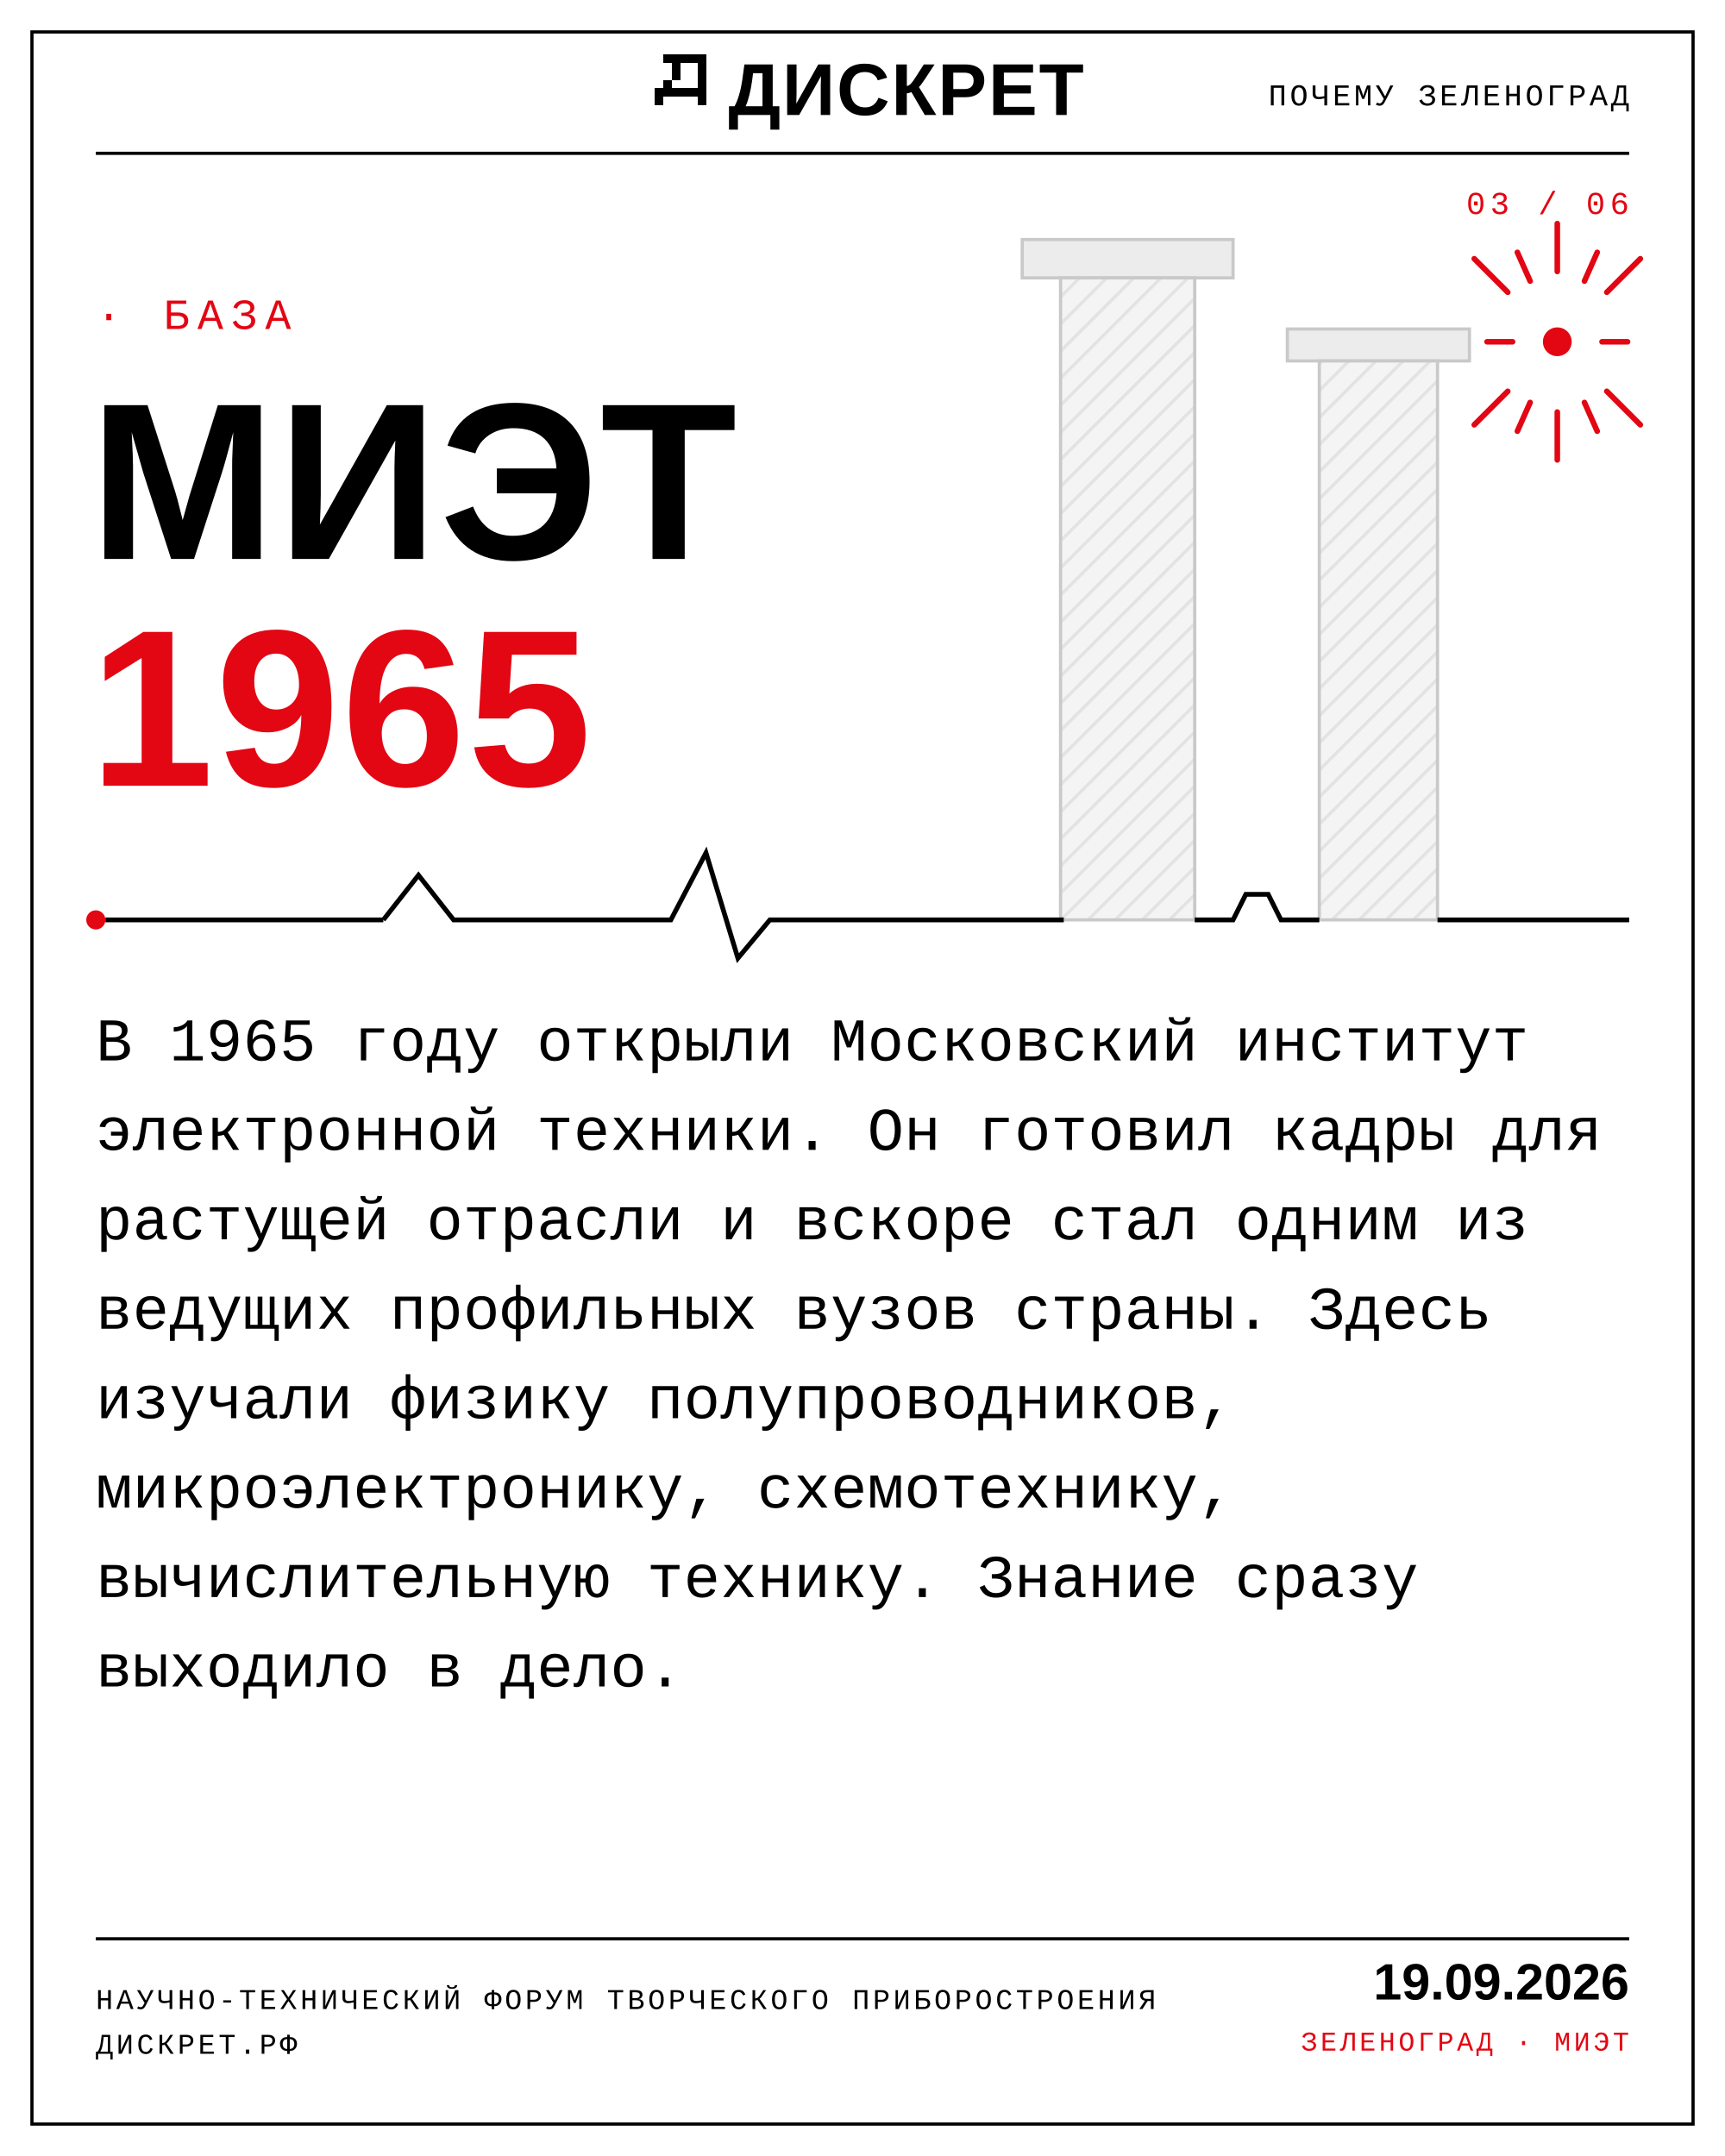
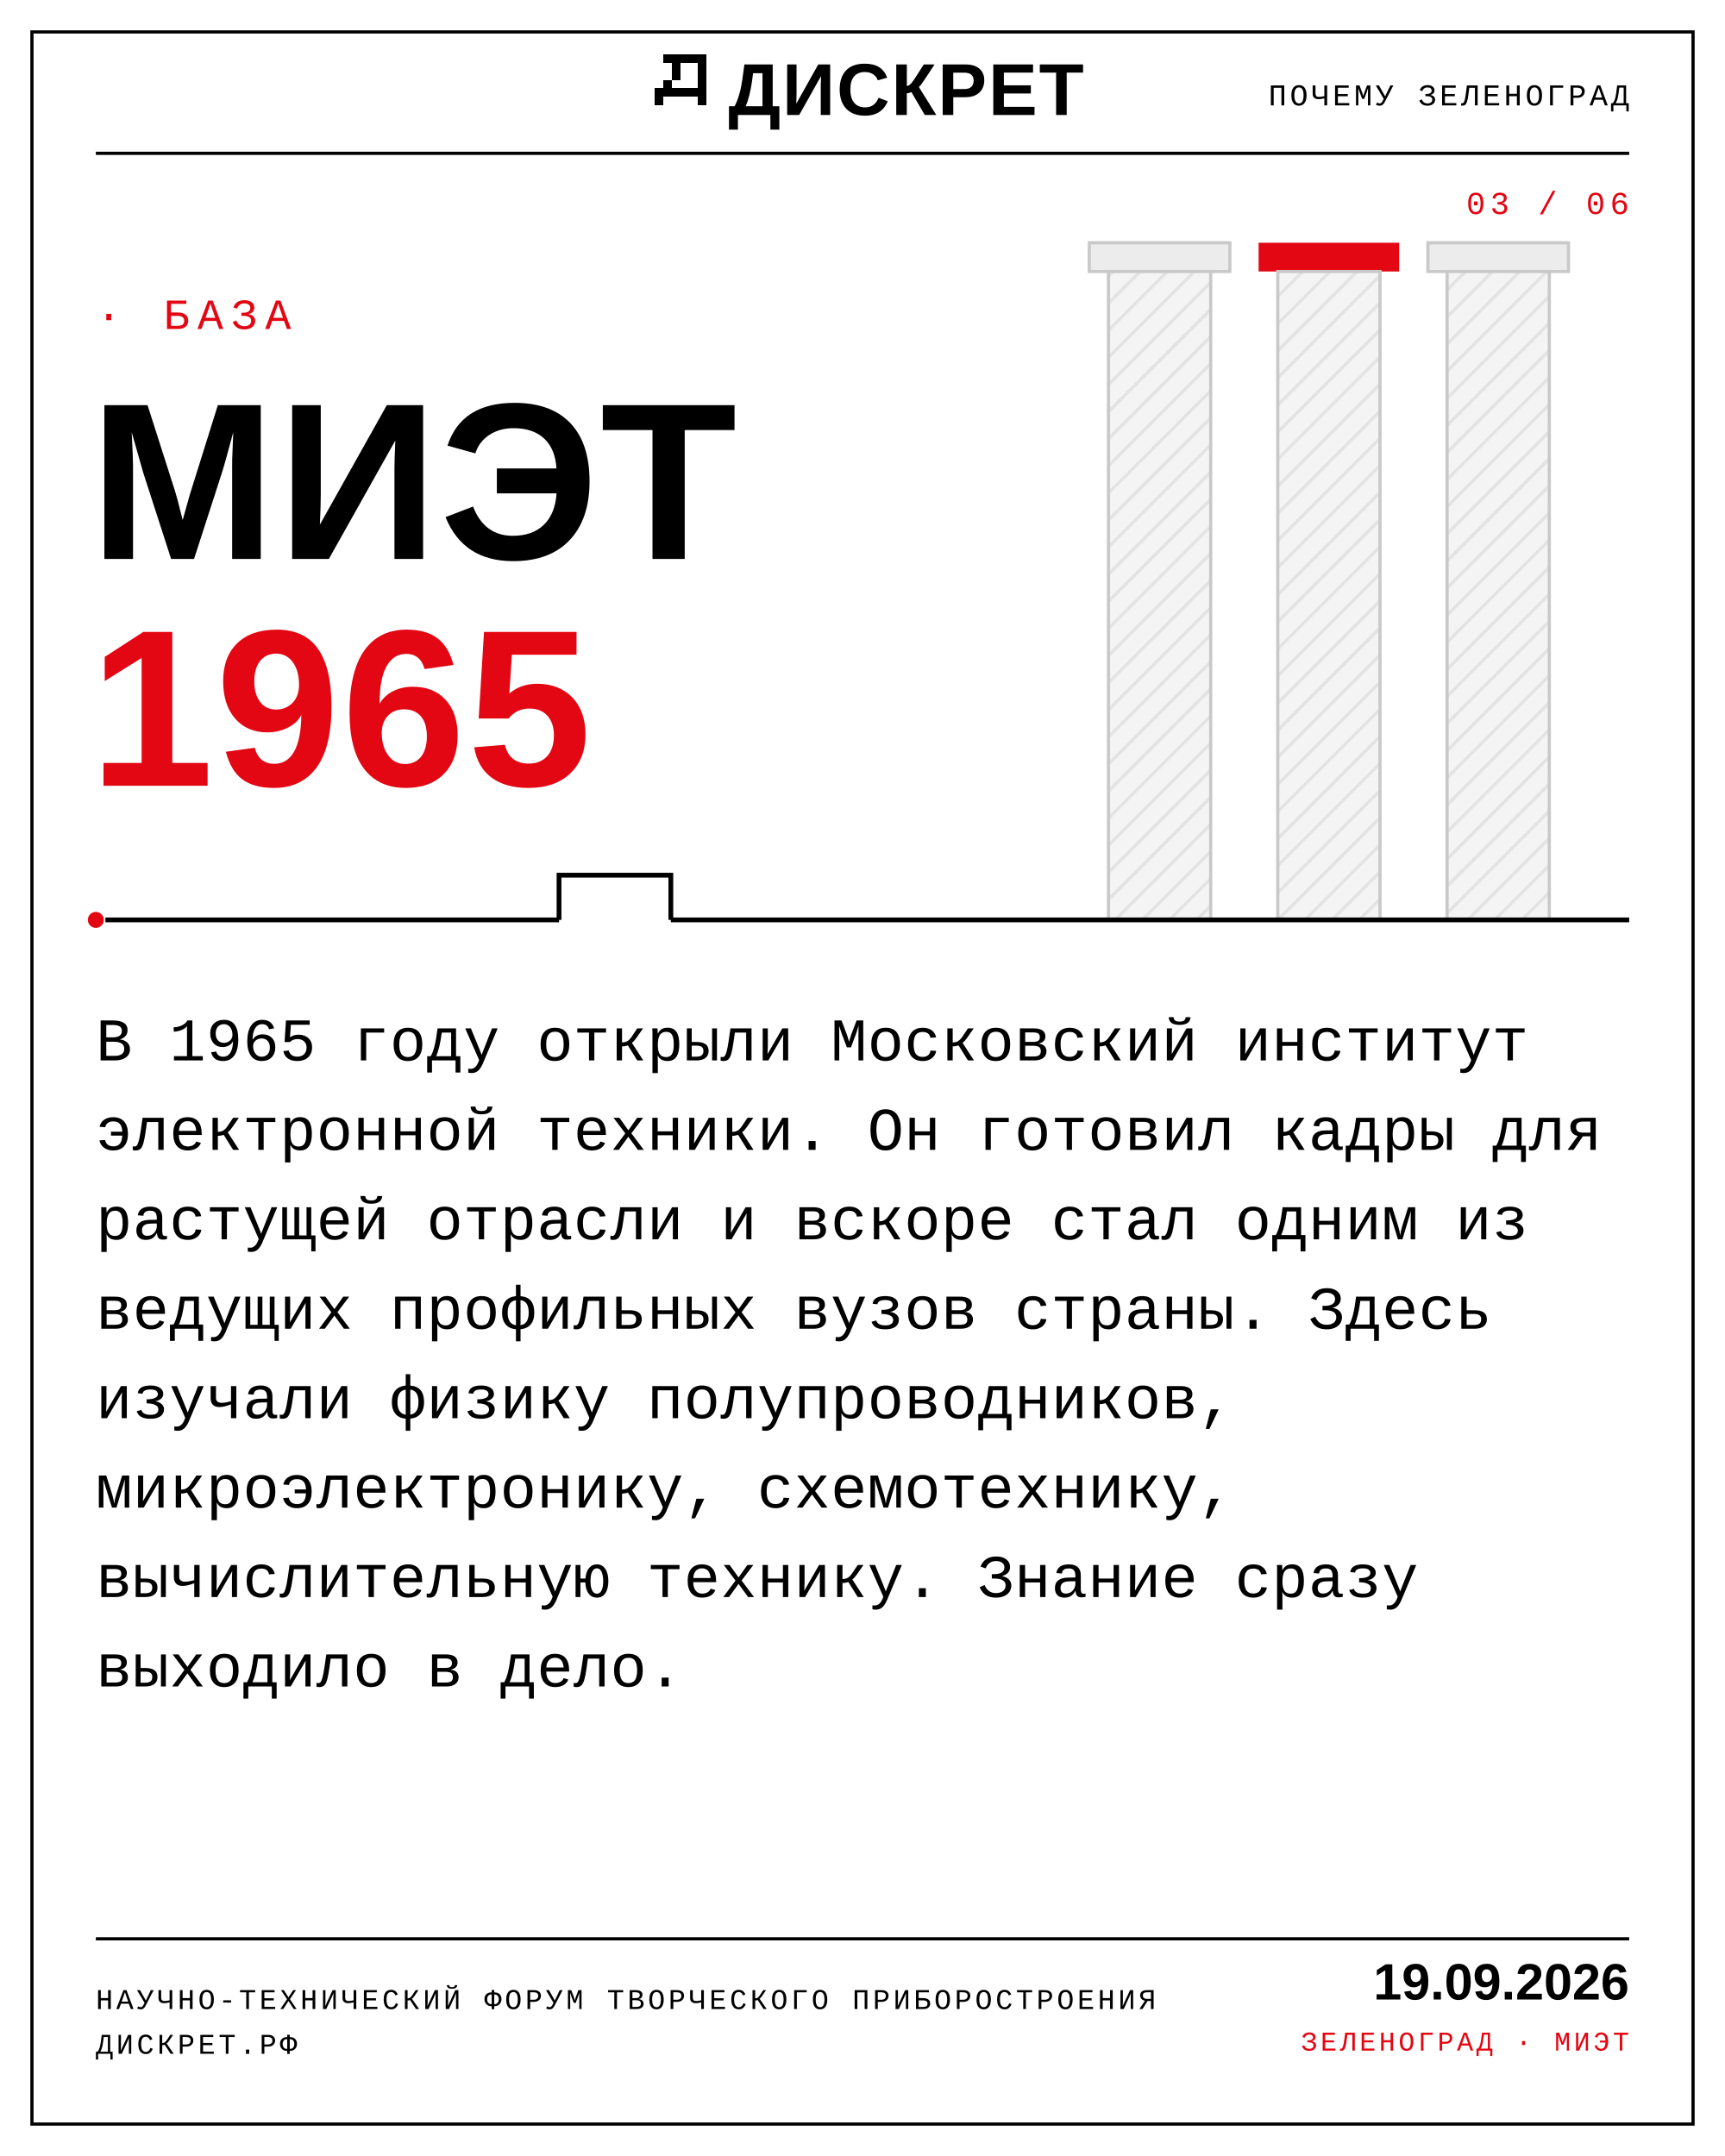
<svg xmlns="http://www.w3.org/2000/svg" width="1080" height="1350" viewBox="0 0 1080 1350" fill="none" font-family="'Arial Narrow','Helvetica Neue',Arial,sans-serif">
  <defs>
    <g id="logoD" shape-rendering="crispEdges" transform="scale(0.66667)">
      <rect x="10" y="0" width="2" height="12" />
      <rect x="2" y="0" width="8" height="2" />
      <rect x="4" y="2" width="2" height="4" />
      <rect x="2" y="6" width="2" height="2" />
      <rect x="0" y="8" width="12" height="2" />
      <rect x="0" y="10" width="2" height="2" />
    </g>
    <pattern id="th" width="12" height="12" patternTransform="rotate(45)" patternUnits="userSpaceOnUse">
      <rect width="12" height="12" fill="#f4f4f4" />
      <line x1="0" y1="0" x2="0" y2="12" stroke="#e3e3e3" stroke-width="4" />
    </pattern>
  </defs>
  <rect width="1080" height="1350" fill="#FFFFFF" />
  <rect x="20" y="20" width="1040" height="1310" fill="none" stroke="#000" stroke-width="2" />
  <use href="#logoD" fill="#000" transform="translate(410,34) scale(4.0)" />
  <text x="456" y="72" font-weight="800" font-size="46" letter-spacing="1" fill="#000">ДИСКРЕТ</text>
  <text x="1020" y="66" text-anchor="end" font-family="'Courier New',monospace" font-size="19" letter-spacing="2" fill="#000">ПОЧЕМУ ЗЕЛЕНОГРАД</text>
  <line x1="60" y1="96" x2="1020" y2="96" stroke="#000" stroke-width="2" />
  <text x="1020" y="134" text-anchor="end" font-family="'Courier New',monospace" font-size="20" letter-spacing="3" fill="#E30613">03 / 06</text>
-   <g stroke="#c9c9c9" stroke-width="2">
-     <rect x="640" y="150" width="132" height="24" fill="#ececec" />
-     <rect x="664" y="174" width="84" height="402" fill="url(#th)" />
-     <rect x="806" y="206" width="114" height="20" fill="#ececec" />
-     <rect x="826" y="226" width="74" height="350" fill="url(#th)" />
-   </g>
-   <g stroke="#E30613" stroke-width="3.5" stroke-linecap="round">
-     <line x1="975" y1="170" x2="975" y2="140" />
-     <line x1="975" y1="258" x2="975" y2="288" />
-     <line x1="931" y1="214" x2="947" y2="214" />
-     <line x1="1003" y1="214" x2="1019" y2="214" />
-     <line x1="944" y1="183" x2="923" y2="162" />
-     <line x1="1006" y1="183" x2="1027" y2="162" />
-     <line x1="944" y1="245" x2="923" y2="266" />
-     <line x1="1006" y1="245" x2="1027" y2="266" />
-     <line x1="958" y1="176" x2="950" y2="158" />
-     <line x1="992" y1="176" x2="1000" y2="158" />
-     <line x1="958" y1="252" x2="950" y2="270" />
-     <line x1="992" y1="252" x2="1000" y2="270" />
-   </g>
-   <circle cx="975" cy="214" r="9" fill="#E30613" />
+   <rect x="682" y="152" width="88" height="18" fill="#ececec" stroke="#c9c9c9" stroke-width="2" />
+   <rect x="694" y="170" width="64" height="406" fill="url(#th)" stroke="#c9c9c9" stroke-width="2" />
+   <rect x="788" y="152" width="88" height="18" fill="#E30613" />
+   <rect x="800" y="170" width="64" height="406" fill="url(#th)" stroke="#c9c9c9" stroke-width="2" />
+   <rect x="894" y="152" width="88" height="18" fill="#ececec" stroke="#c9c9c9" stroke-width="2" />
+   <rect x="906" y="170" width="64" height="406" fill="url(#th)" stroke="#c9c9c9" stroke-width="2" />
  <text x="60" y="206" font-family="'Courier New',monospace" font-size="27" letter-spacing="5" fill="#E30613">· БАЗА</text>
  <text x="56" y="350" font-weight="800" font-size="140" letter-spacing="1" fill="#000">МИЭТ</text>
  <text x="56" y="492" font-weight="800" font-size="140" letter-spacing="1" fill="#E30613">1965</text>
-   <circle cx="60" cy="576" r="6" fill="#E30613" />
-   <g stroke="#000" stroke-width="3" fill="none">
-     <line x1="66" y1="576" x2="240" y2="576" />
-     <polyline points="240,576 262,548 284,576 420,576 442,534 462,600 482,576 666,576" />
-     <polyline points="748,576 772,576 780,560 794,560 802,576 826,576" />
-     <line x1="900" y1="576" x2="1020" y2="576" />
-   </g>
+   <circle cx="60" cy="576" r="5" fill="#E30613" />
+   <line x1="66" y1="576" x2="350" y2="576" stroke="#000" stroke-width="3" />
+   <polyline points="350,576 350,548 420,548 420,576" fill="none" stroke="#000" stroke-width="3" />
+   <line x1="420" y1="576" x2="1020" y2="576" stroke="#000" stroke-width="3" />
  <text x="60" y="664" font-family="'Courier New',monospace" font-size="38" letter-spacing="0.2" fill="#000">В 1965 году открыли Московский институт</text>
  <text x="60" y="720" font-family="'Courier New',monospace" font-size="38" letter-spacing="0.2" fill="#000">электронной техники. Он готовил кадры для</text>
  <text x="60" y="776" font-family="'Courier New',monospace" font-size="38" letter-spacing="0.2" fill="#000">растущей отрасли и вскоре стал одним из</text>
  <text x="60" y="832" font-family="'Courier New',monospace" font-size="38" letter-spacing="0.2" fill="#000">ведущих профильных вузов страны. Здесь</text>
  <text x="60" y="888" font-family="'Courier New',monospace" font-size="38" letter-spacing="0.2" fill="#000">изучали физику полупроводников,</text>
  <text x="60" y="944" font-family="'Courier New',monospace" font-size="38" letter-spacing="0.2" fill="#000">микроэлектронику, схемотехнику,</text>
  <text x="60" y="1000" font-family="'Courier New',monospace" font-size="38" letter-spacing="0.2" fill="#000">вычислительную технику. Знание сразу</text>
  <text x="60" y="1056" font-family="'Courier New',monospace" font-size="38" letter-spacing="0.2" fill="#000">выходило в дело.</text>
  <line x1="60" y1="1214" x2="1020" y2="1214" stroke="#000" stroke-width="2" />
  <text x="60" y="1258" font-family="'Courier New',monospace" font-size="18" letter-spacing="2" fill="#000">НАУЧНО-ТЕХНИЧЕСКИЙ ФОРУМ ТВОРЧЕСКОГО ПРИБОРОСТРОЕНИЯ</text>
  <text x="60" y="1286" font-family="'Courier New',monospace" font-size="18" letter-spacing="2" fill="#000">ДИСКРЕТ.РФ</text>
  <text x="1020" y="1252" text-anchor="end" font-weight="800" font-size="32" fill="#000">19.09.2026</text>
  <text x="1020" y="1284" text-anchor="end" font-family="'Courier New',monospace" font-size="17" letter-spacing="2" fill="#E30613">ЗЕЛЕНОГРАД · МИЭТ</text>
</svg>
